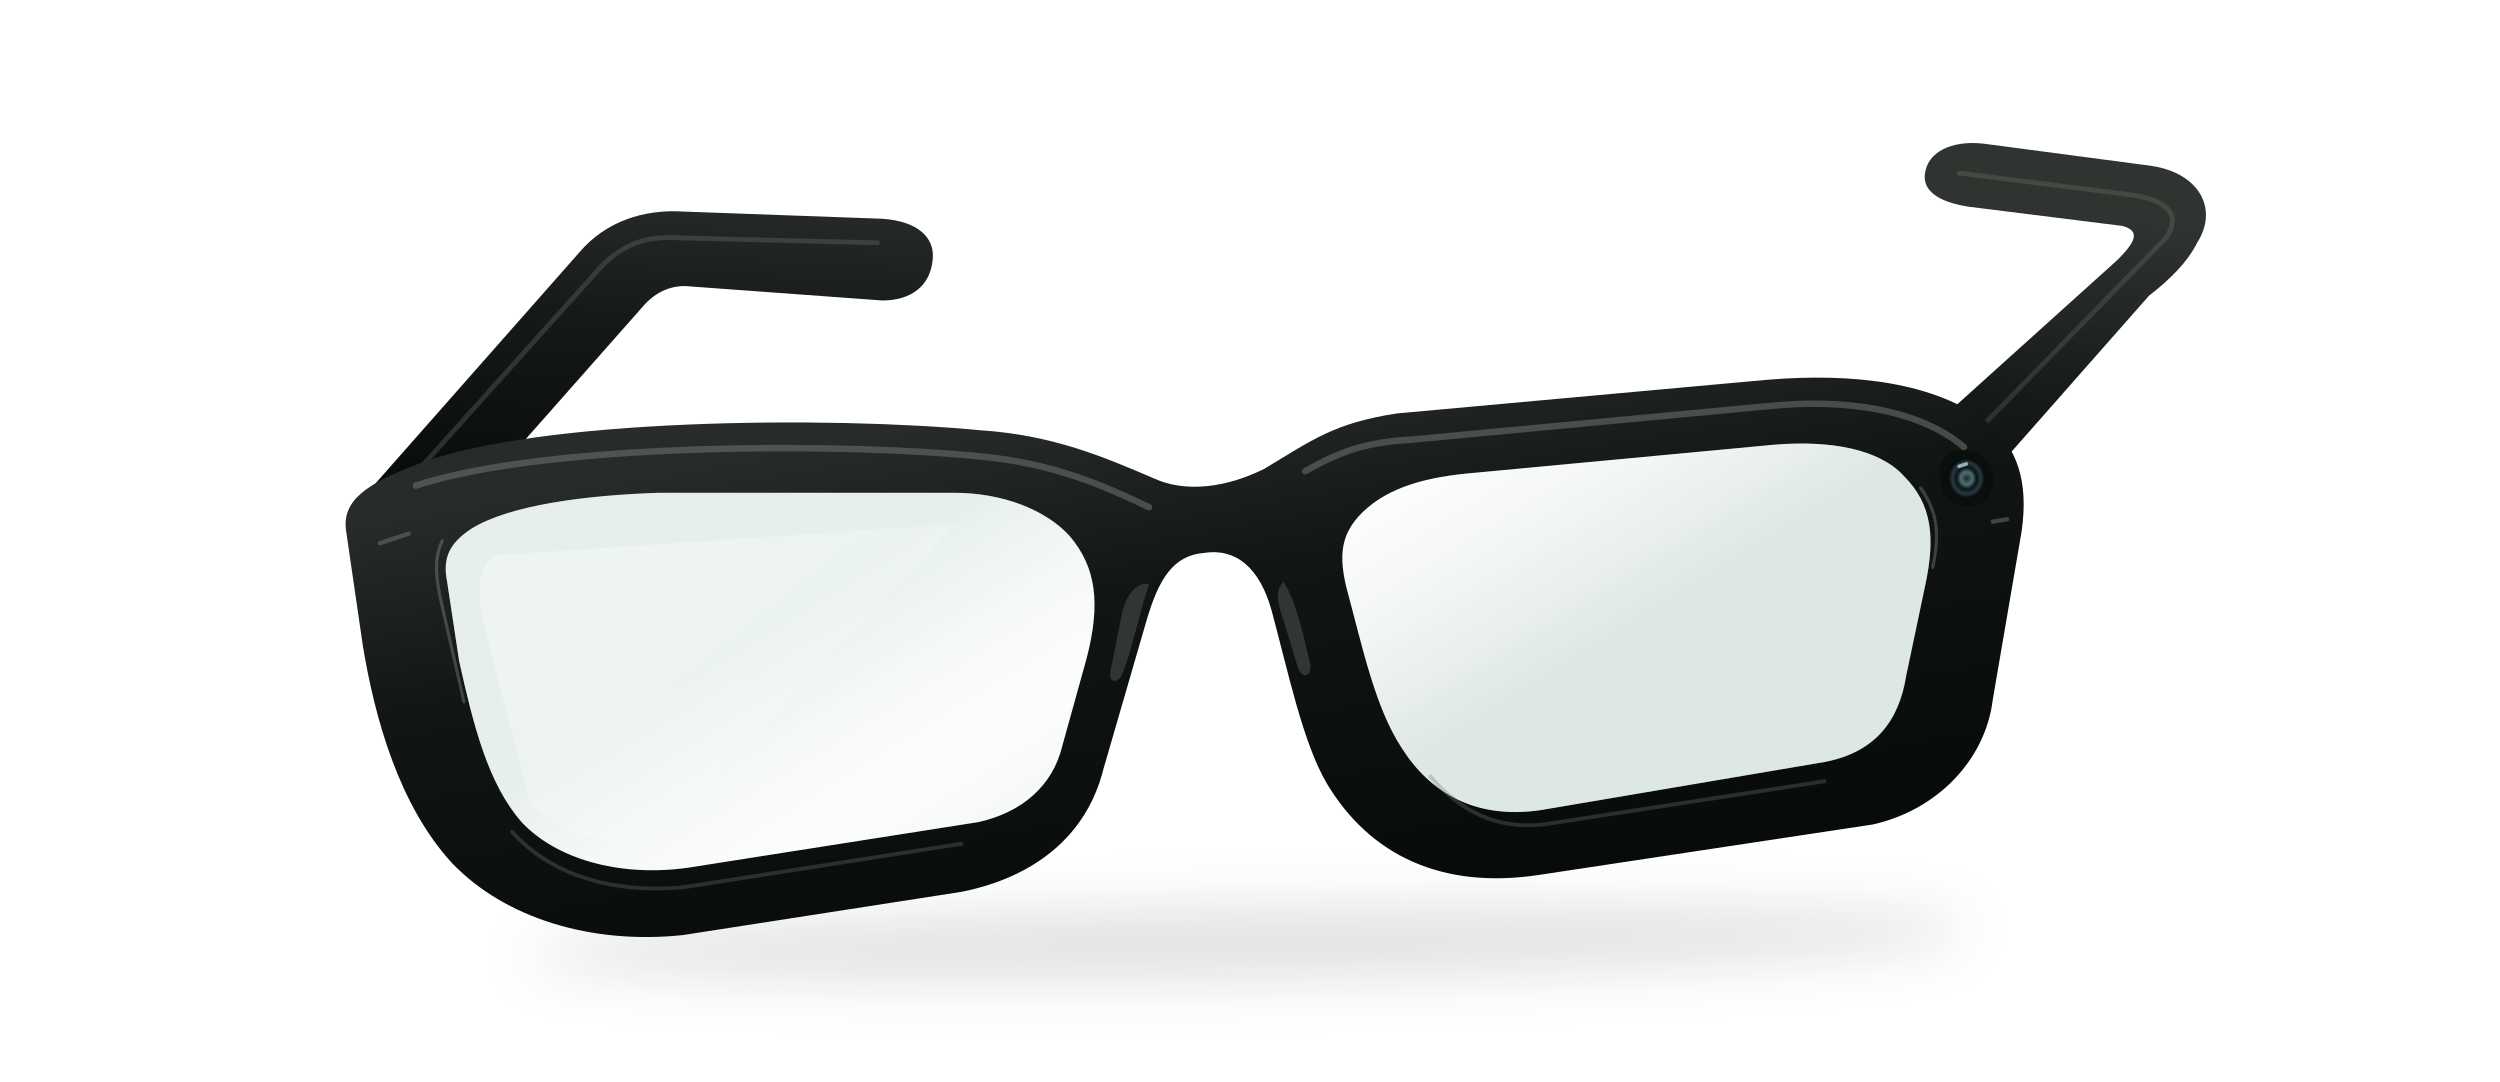
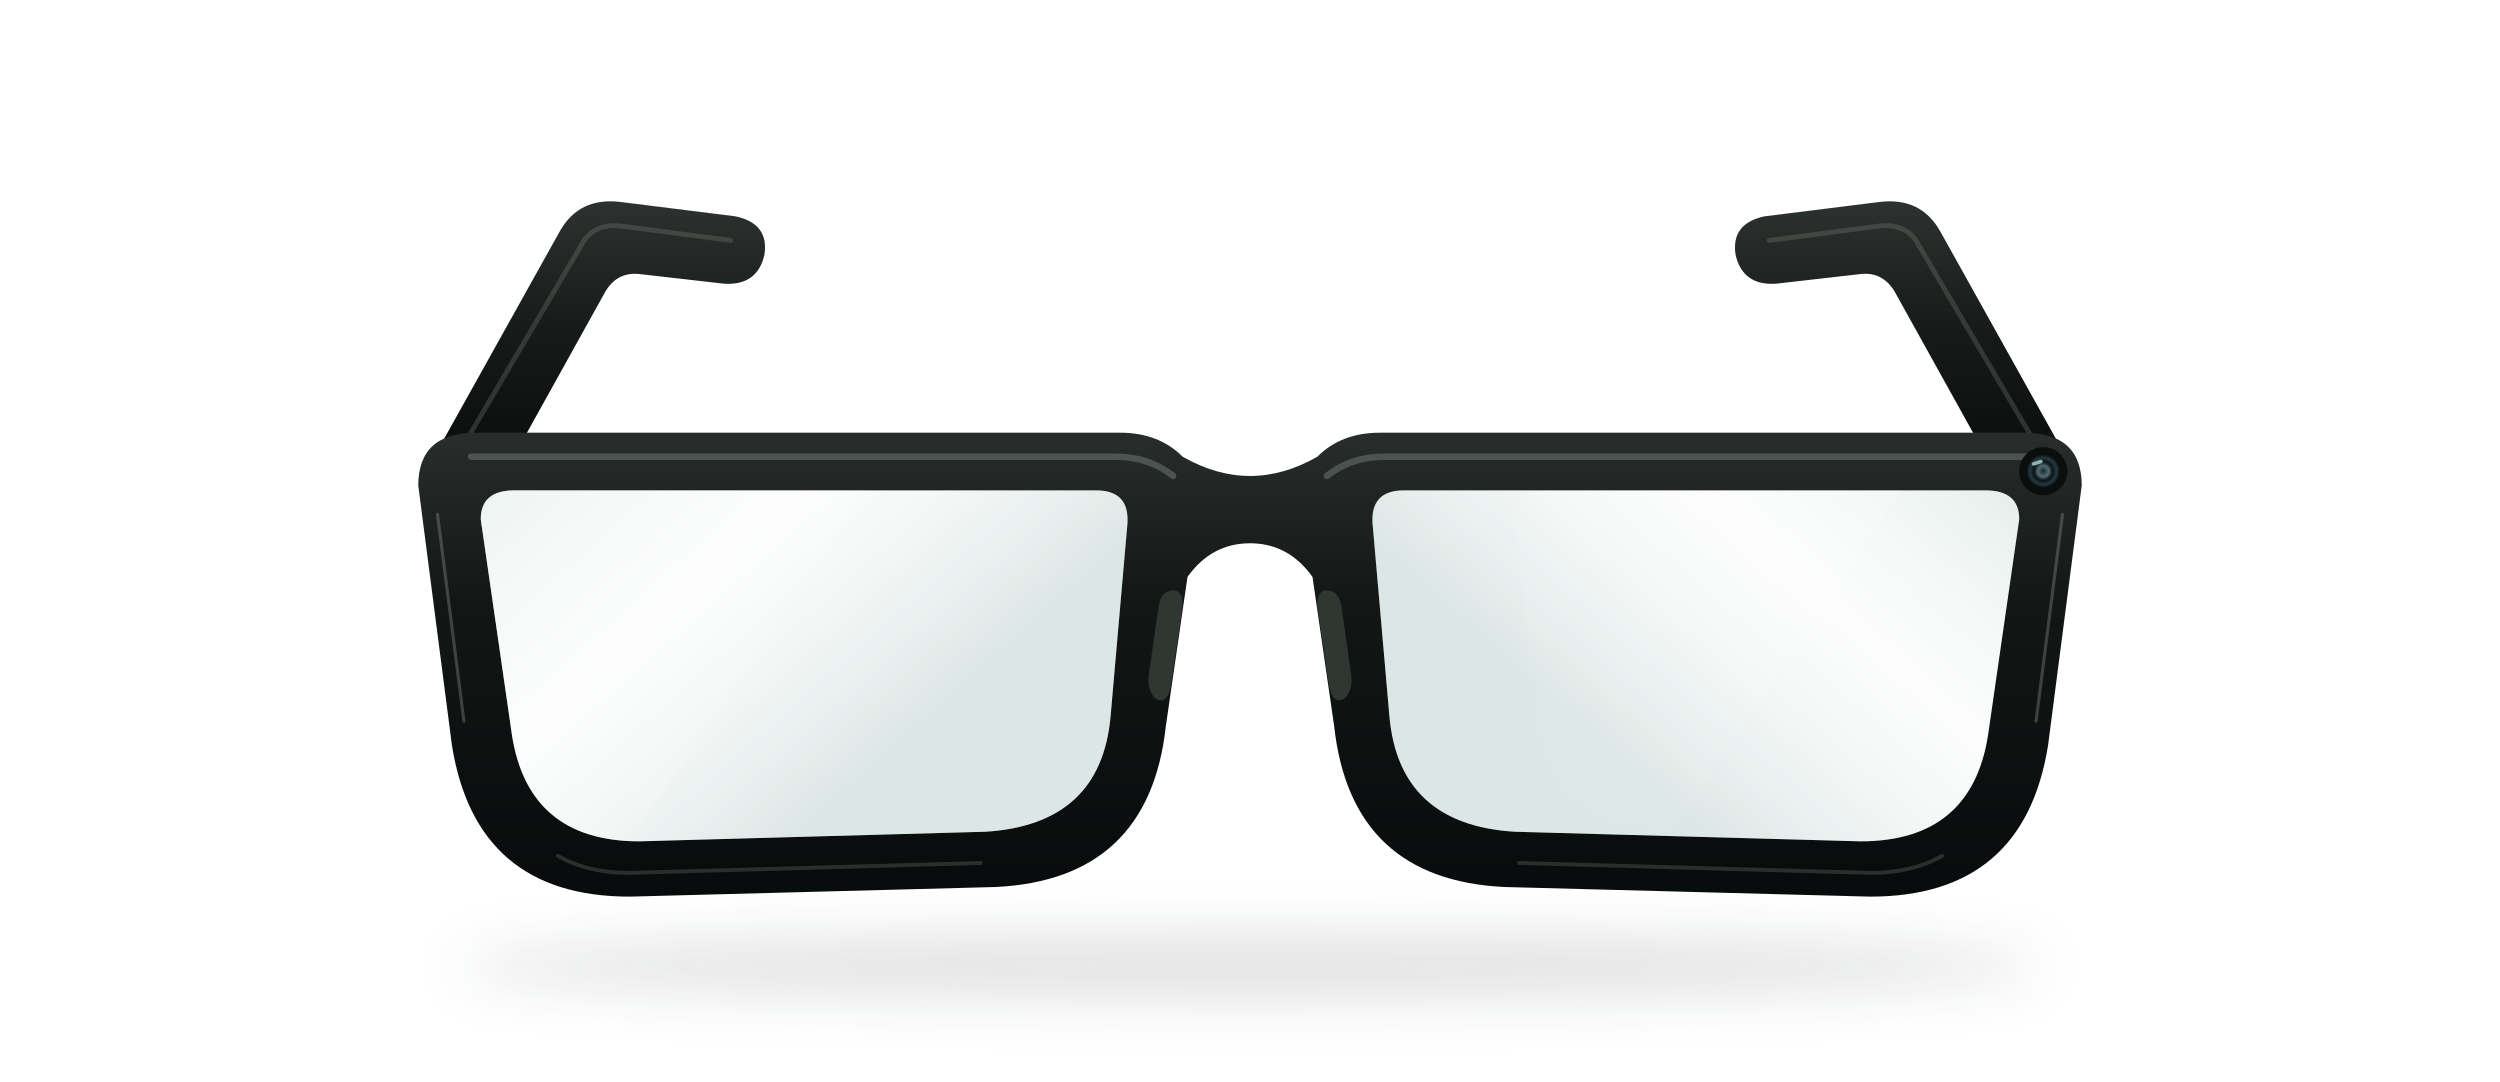
- <svg xmlns="http://www.w3.org/2000/svg" viewBox="0 0 1040 450" fill="none" role="img" aria-labelledby="glasses-title">
+ <svg xmlns="http://www.w3.org/2000/svg" xmlns:xlink="http://www.w3.org/1999/xlink" viewBox="0 0 1040 450" fill="none" role="img" aria-labelledby="glasses-title">
  <defs>
-     <linearGradient id="frame" x1="485" y1="159" x2="522" y2="375" gradientUnits="userSpaceOnUse">
-       <stop stop-color="#272b29" />
-       <stop offset=".38" stop-color="#111514" />
+     <linearGradient id="frame" x1="520" y1="176" x2="520" y2="376" gradientUnits="userSpaceOnUse">
+       <stop stop-color="#2a2e2c" />
+       <stop offset=".38" stop-color="#121615" />
      <stop offset="1" stop-color="#080b0b" />
    </linearGradient>
-     <linearGradient id="temple" x1="520" y1="69" x2="510" y2="233" gradientUnits="userSpaceOnUse">
-       <stop stop-color="#303431" />
-       <stop offset=".48" stop-color="#151917" />
-       <stop offset="1" stop-color="#070a09" />
+     <linearGradient id="temple" x1="520" y1="70" x2="520" y2="200" gradientUnits="userSpaceOnUse">
+       <stop stop-color="#343835" />
+       <stop offset=".5" stop-color="#171b19" />
+       <stop offset="1" stop-color="#080b0a" />
    </linearGradient>
-     <linearGradient id="lens" x1="430" y1="191" x2="530" y2="352" gradientUnits="userSpaceOnUse">
-       <stop stop-color="#7baba1" stop-opacity=".19" />
-       <stop offset=".45" stop-color="#d6e4da" stop-opacity=".07" />
-       <stop offset="1" stop-color="#5f8e87" stop-opacity=".21" />
+     <linearGradient id="lens" x1="200" y1="204" x2="330" y2="350" gradientUnits="userSpaceOnUse">
+       <stop stop-color="#7baba1" stop-opacity=".2" />
+       <stop offset=".45" stop-color="#d6e4da" stop-opacity=".08" />
+       <stop offset="1" stop-color="#5f8e87" stop-opacity=".22" />
    </linearGradient>
-     <linearGradient id="lens-light" x1="286" y1="224" x2="386" y2="349" gradientUnits="userSpaceOnUse">
-       <stop stop-color="#fff" stop-opacity=".31" />
+     <linearGradient id="lens-light" x1="0" y1="0" x2="1" y2="1">
+       <stop stop-color="#fff" stop-opacity=".34" />
      <stop offset="1" stop-color="#fff" stop-opacity="0" />
    </linearGradient>
    <radialGradient id="camera">
      <stop stop-color="#182a33" />
      <stop offset=".32" stop-color="#536c72" />
      <stop offset=".55" stop-color="#0b1419" />
      <stop offset=".8" stop-color="#253a40" />
      <stop offset="1" stop-color="#060b0d" />
    </radialGradient>
-     <filter id="product-shadow" x="-15%" y="-100%" width="130%" height="300%">
+     <filter id="product-shadow" x="-15%" y="-150%" width="130%" height="400%">
      <feGaussianBlur stdDeviation="11" />
    </filter>
+     <path id="lens-shape" d="M200 216Q200 204 214 204H456Q470 204 469 218L462 298Q458 343 410 346L266 350Q220 350 213 306Z" />
+     <clipPath id="lens-clip">
+       <use xlink:href="#lens-shape" href="#lens-shape" />
+     </clipPath>
+     <g id="half">
+       <path d="M175 200 233 96Q241 82 258 84L306 90Q320 93 318 106 315 119 301 118L266 114Q257 113 252 121L207 202Z" fill="url(#temple)" />
+       <path d="M190 190 243 100Q248 93 258 94L304 100" stroke="#858c85" stroke-opacity=".28" stroke-width="2" stroke-linecap="round" />
+       <path fill-rule="evenodd" clip-rule="evenodd" d="M174 202Q174 180 198 180H466Q482 180 492 190 506 198 520 198V226Q504 226 494 240L485 302Q478 366 414 369L262 373Q198 373 188 310ZM200 216Q200 204 214 204H456Q470 204 469 218L462 298Q458 343 410 346L266 350Q220 350 213 306Z" fill="url(#frame)" />
+       <use xlink:href="#lens-shape" href="#lens-shape" fill="url(#lens)" />
+       <path d="M196 190H464Q478 190 488 198" stroke="#6e7771" stroke-width="2.7" stroke-linecap="round" opacity=".55" />
+       <path d="M232 356Q246 364 266 363L408 359" stroke="#6e7771" stroke-width="1.6" stroke-linecap="round" opacity=".33" />
+       <path d="M182 214 193 300" stroke="#d6e0d9" stroke-width="1.3" stroke-linecap="round" opacity=".23" />
+       <path d="M486 246Q492 244 492 252L487 286Q485 294 480 290 477 286 478 280L482 252Q483 247 486 246Z" fill="#303632" />
+     </g>
  </defs>
-   <path d="M236 392C315 378 664 371 799 381 827 384 824 390 788 395 642 410 326 413 236 402 212 400 213 396 236 392Z" fill="#17201c" opacity=".13" filter="url(#product-shadow)" />
-   <path d="M151 207 241 105C252 92 268 87 284 88L367 91C382 92 389 99 388 108 387 119 379 125 367 125L285 119C278 119 272 122 267 128L176 231Z" fill="url(#temple)" />
-   <path d="M162 209 250 111C260 101 269 98 284 99L365 101" stroke="#858c85" stroke-opacity=".27" stroke-width="2" stroke-linecap="round" />
-   <path d="M800 181 881 108C889 100 890 96 883 94L819 86C806 84 799 79 801 71 803 62 814 58 827 60L895 69C915 72 923 87 914 101 910 109 903 116 894 123L827 199Z" fill="url(#temple)" />
-   <path d="M815 72 886 81C901 83 908 89 901 99L821 181" stroke="#818a83" stroke-opacity=".24" stroke-width="2" stroke-linecap="round" />
-   <path fill-rule="evenodd" clip-rule="evenodd" d="M174 193C224 174 345 173 408 179 438 181 459 190 480 199 493 205 510 203 526 195 546 183 555 176 581 172L735 158C771 155 805 159 827 176 839 186 844 200 841 221L829 291C826 316 806 337 779 343L640 364C600 370 570 356 552 326 542 309 536 280 529 254 524 236 514 228 501 230 488 231 482 241 477 258L459 320C452 348 430 365 400 371L284 389C246 393 210 382 188 359 166 335 156 299 151 269L144 221C142 208 153 201 174 193ZM196 220C212 210 244 206 274 205L397 205C417 205 435 212 445 223 456 236 458 251 452 274L442 310C438 327 425 338 407 342L286 361C257 365 231 357 217 342 203 326 197 302 191 275L186 242C184 232 187 226 196 220ZM565 215C575 204 590 199 610 197L738 185C762 183 782 187 792 198 804 210 805 224 801 243L793 281C790 300 780 313 759 317L641 337C614 341 595 330 583 311 572 294 567 270 560 244 557 231 558 223 565 215Z" fill="url(#frame)" />
-   <path d="M196 220C212 210 244 206 274 205L397 205C417 205 435 212 445 223 456 236 458 251 452 274L442 310C438 327 425 338 407 342L286 361C257 365 231 357 217 342 203 326 197 302 191 275L186 242C184 232 187 226 196 220Z" fill="url(#lens)" />
-   <path d="M565 215C575 204 590 199 610 197L738 185C762 183 782 187 792 198 804 210 805 224 801 243L793 281C790 300 780 313 759 317L641 337C614 341 595 330 583 311 572 294 567 270 560 244 557 231 558 223 565 215Z" fill="url(#lens)" />
-   <path d="m206 231 192-13-129 134c-21-1-39-7-49-19l-16-63c-5-19-8-31 2-39Z" fill="url(#lens-light)" />
-   <path d="m580 220 156-23-96 130c-22 5-40-5-50-20l-20-63c-4-12 1-19 10-24Z" fill="url(#lens-light)" opacity=".45" />
-   <path d="M173 202C228 184 352 184 409 190 439 193 459 202 478 211M543 196C557 188 568 184 586 183L735 169C774 165 802 173 817 186" stroke="#6e7771" stroke-width="2.7" stroke-linecap="round" opacity=".55" />
-   <path d="M213 346C229 364 255 372 285 369L400 351M595 323C608 338 623 345 642 343L759 325" stroke="#6e7771" stroke-width="1.6" stroke-linecap="round" opacity=".33" />
-   <path d="M184 225C181 231 181 238 183 248L193 292M799 203C806 213 807 222 804 236" stroke="#d6e0d9" stroke-width="1.3" stroke-linecap="round" opacity=".23" />
-   <path d="M478 243C474 255 471 270 467 280 465 285 461 284 462 279L467 254C469 247 473 242 478 243ZM534 242C539 250 542 263 545 276 546 281 542 283 540 278L533 255C531 249 531 245 534 242Z" fill="#303632" />
-   <path d="M810 189C815 186 822 187 826 191 831 196 830 204 826 208 821 213 813 211 809 206 806 200 806 193 810 189Z" fill="#0a0e0d" />
-   <path d="M813 192C817 189 823 192 825 196 827 201 824 206 820 207 815 208 811 204 811 200 810 196 811 194 813 192Z" fill="url(#camera)" />
-   <path d="m815 194 3-1" stroke="#b0d6ce" stroke-width="1.5" stroke-linecap="round" opacity=".8" />
-   <path d="m158 226 12-4m659-5 6-1" stroke="#78837c" stroke-width="1.8" stroke-linecap="round" opacity=".45" />
+   <ellipse cx="520" cy="402" rx="330" ry="13" fill="#17201c" opacity=".14" filter="url(#product-shadow)" />
+   <use xlink:href="#half" href="#half" />
+   <use xlink:href="#half" href="#half" transform="translate(1040 0) scale(-1 1)" />
+   <path d="M200 204H360L262 350H200Z" fill="url(#lens-light)" clip-path="url(#lens-clip)" />
+   <g transform="translate(1040 0) scale(-1 1)">
+     <path d="M469 204H309L407 350H469Z" transform="translate(-60 0)" fill="url(#lens-light)" opacity=".5" clip-path="url(#lens-clip)" />
+   </g>
+   <circle cx="850" cy="196" r="10" fill="#0a0e0d" />
+   <circle cx="850" cy="196" r="7" fill="url(#camera)" />
+   <path d="m846 193 3-1" stroke="#b0d6ce" stroke-width="1.5" stroke-linecap="round" opacity=".8" />
</svg>
